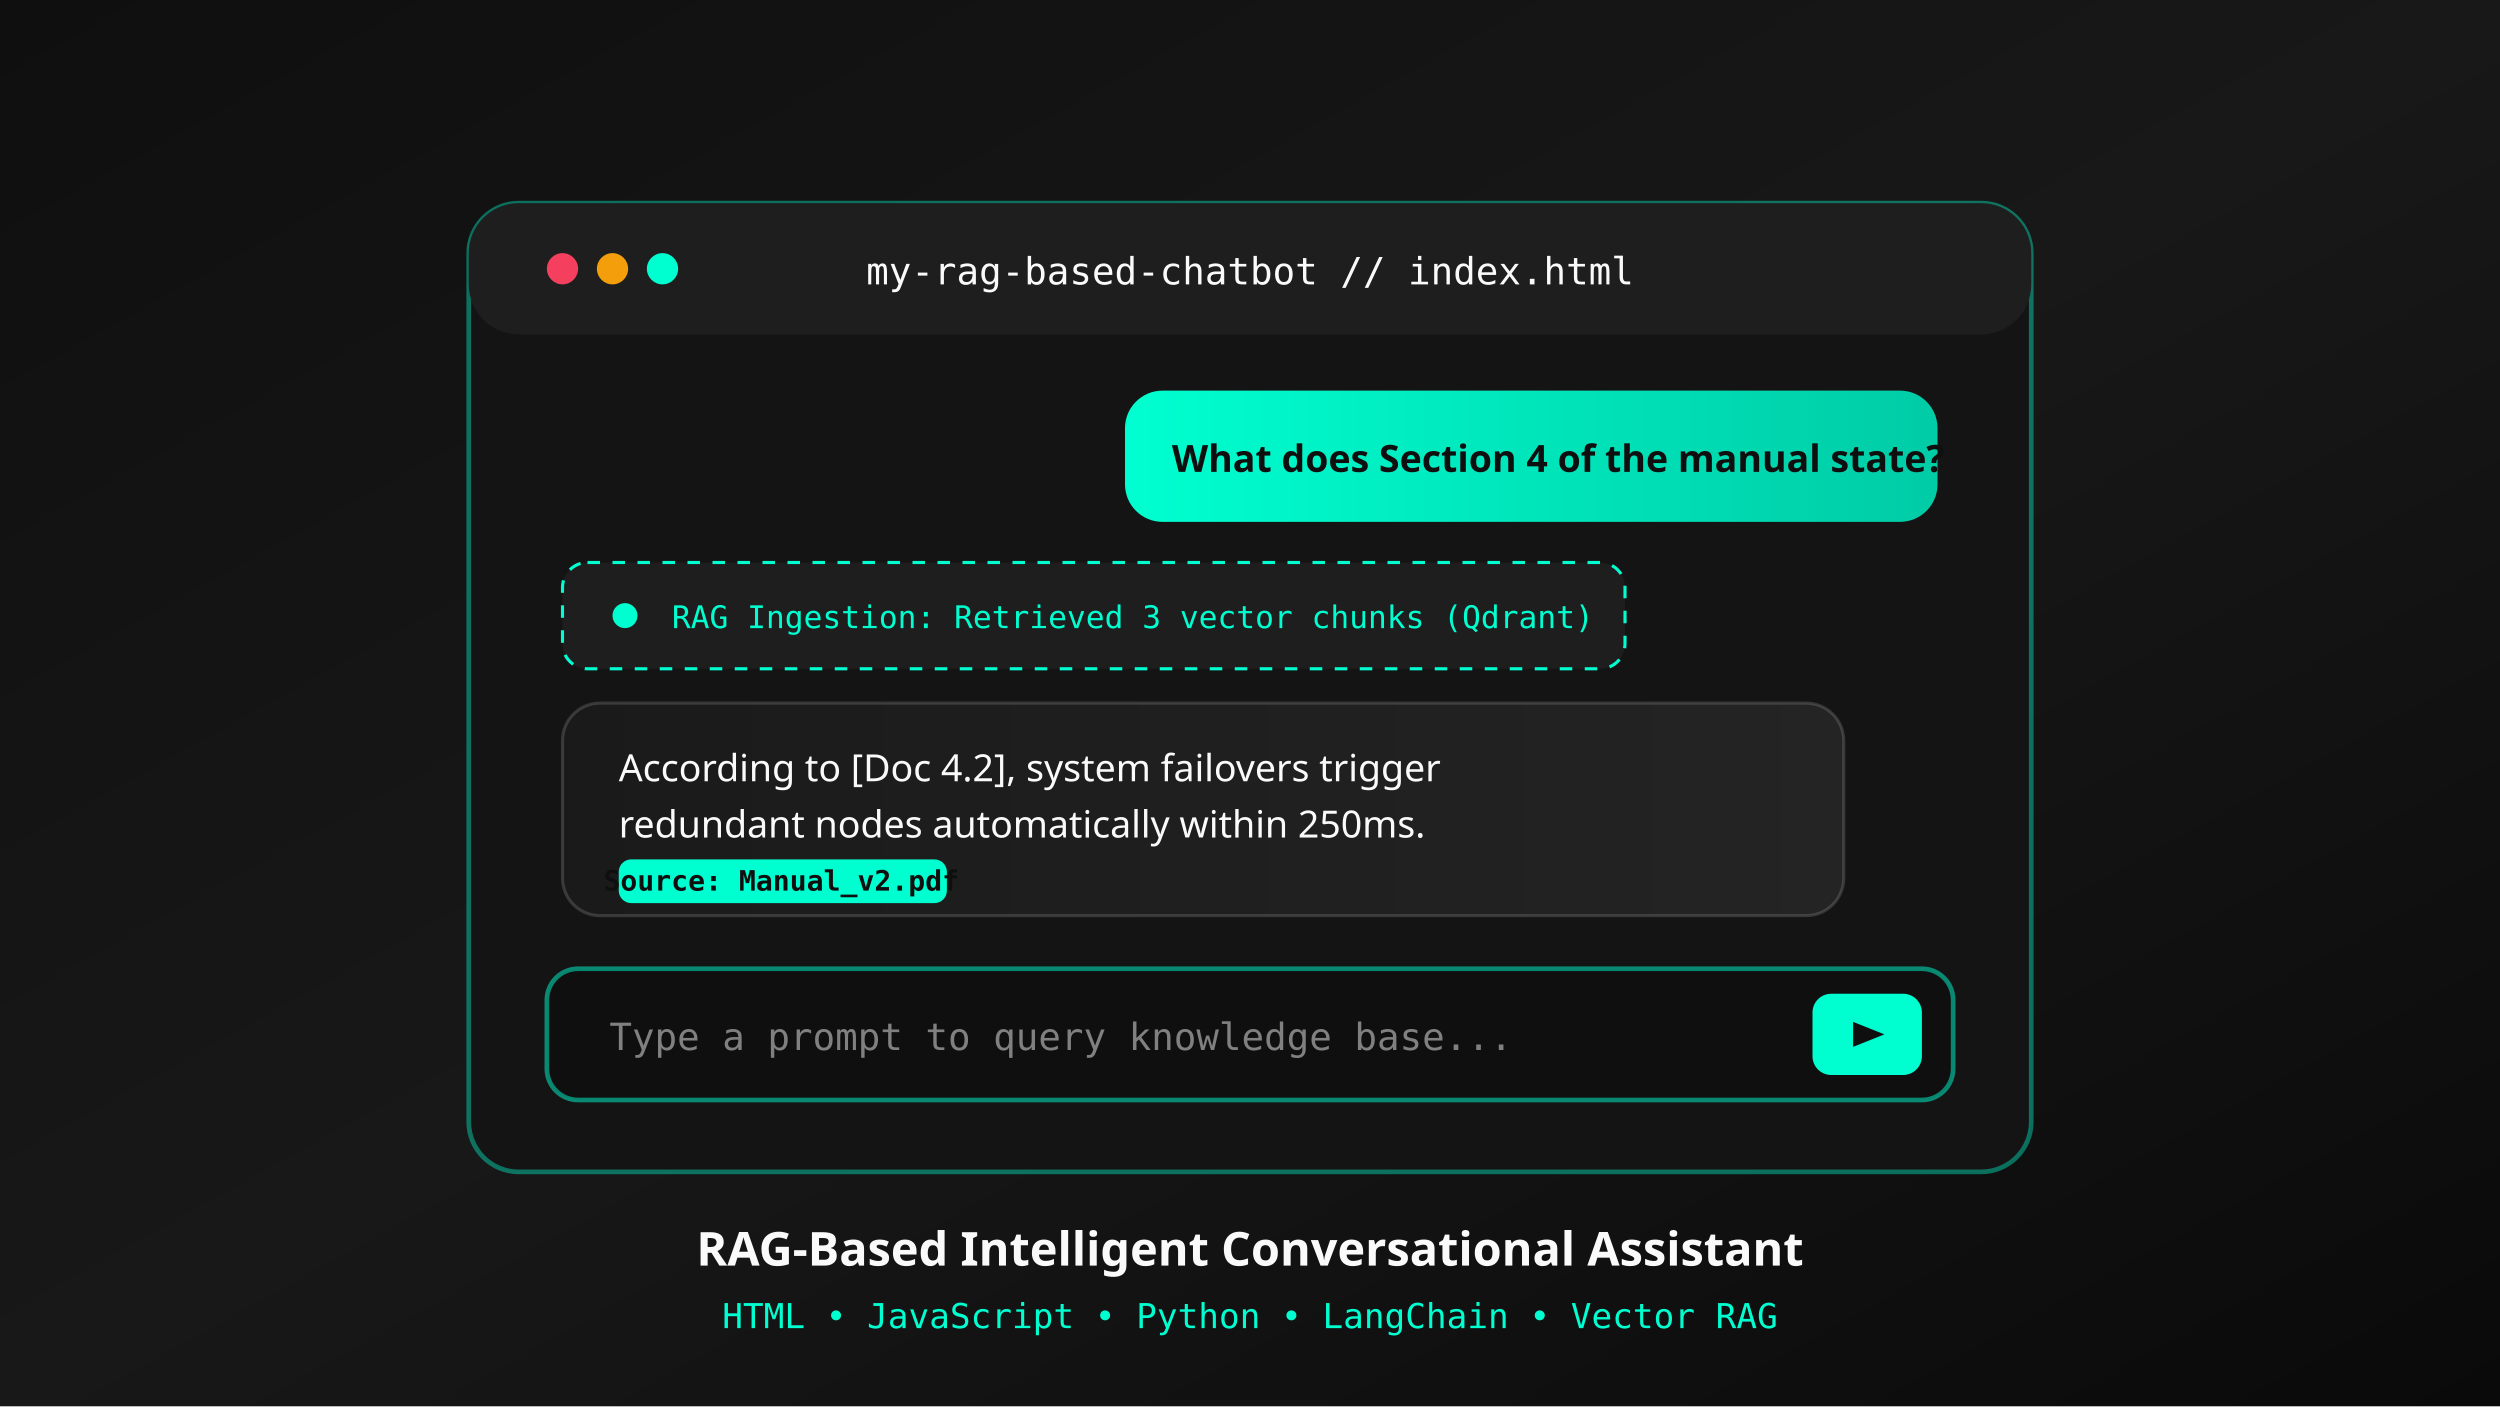
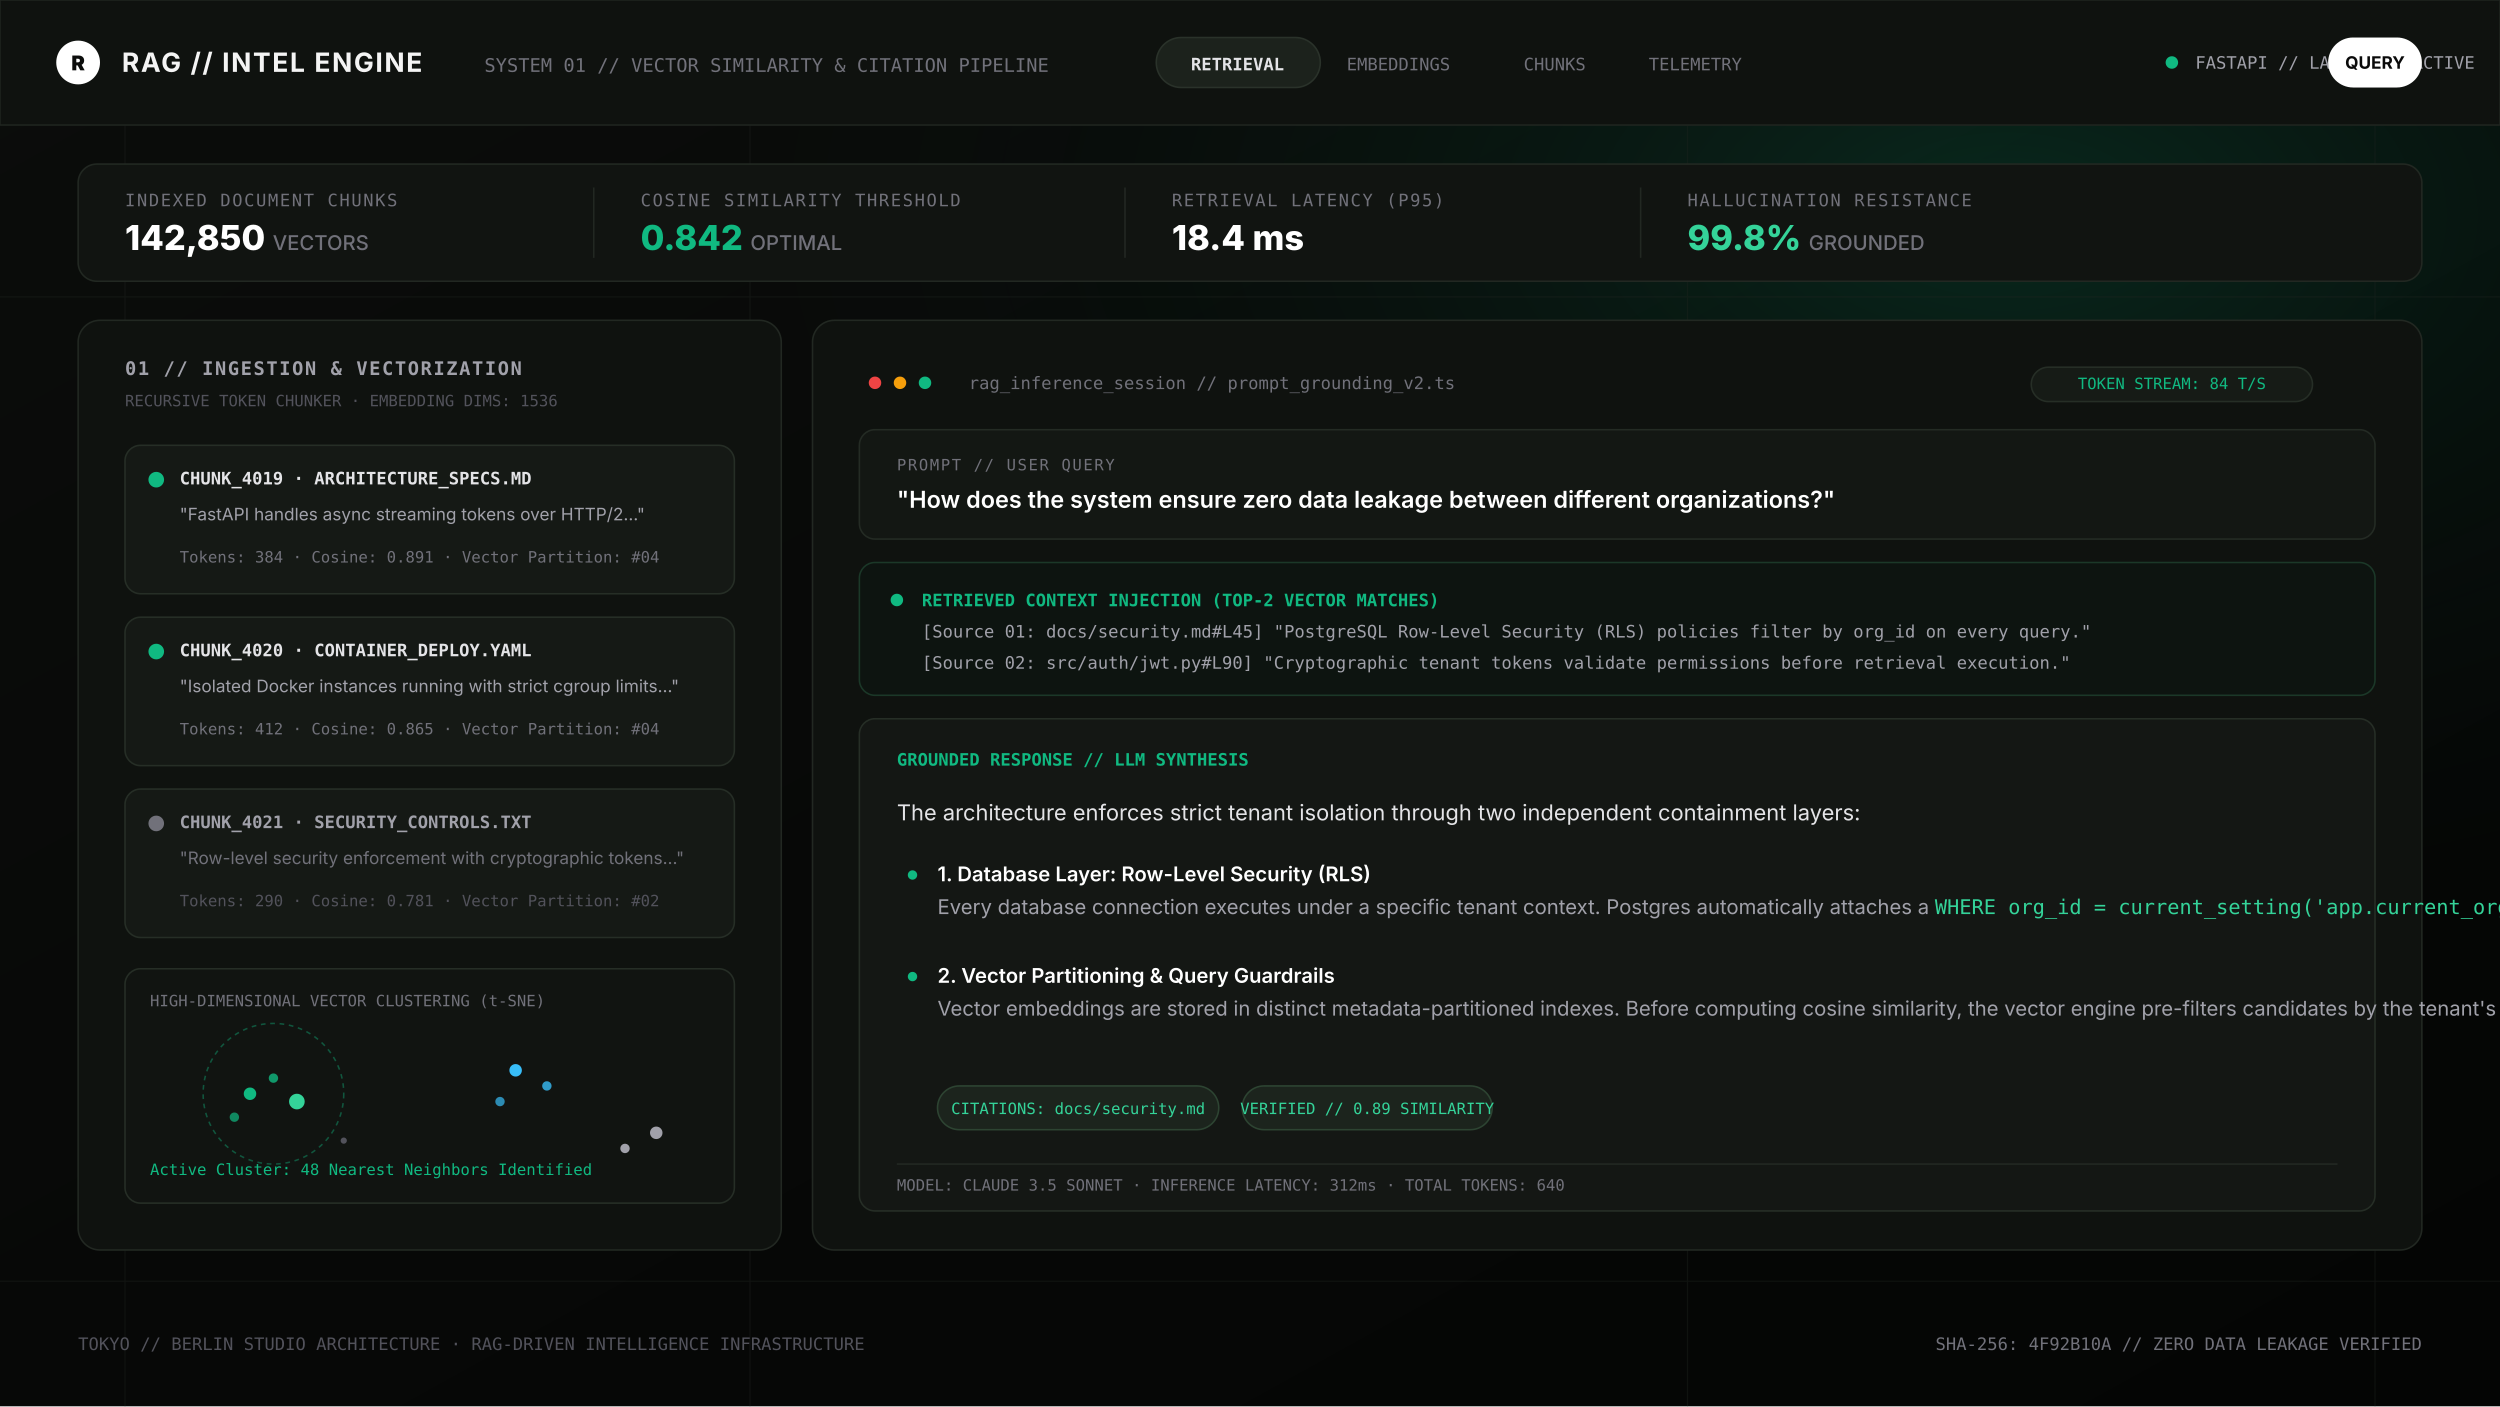
- <svg xmlns="http://www.w3.org/2000/svg" viewBox="0 0 800 450" width="100%" height="100%">
+ <svg xmlns="http://www.w3.org/2000/svg" viewBox="0 0 1600 900" width="100%" height="100%">
  <defs>
-     <linearGradient id="bg-rag-chat" x1="0%" y1="0%" x2="100%" y2="100%">
-       <stop offset="0%" stop-color="#0F0F0F" />
-       <stop offset="50%" stop-color="#181818" />
-       <stop offset="100%" stop-color="#0A0A0A" />
+     <linearGradient id="rag-bg" x1="0%" y1="0%" x2="100%" y2="100%">
+       <stop offset="0%" stop-color="#0B0D0B" />
+       <stop offset="50%" stop-color="#070807" />
+       <stop offset="100%" stop-color="#040504" />
    </linearGradient>
-     <linearGradient id="bubble-user" x1="0%" y1="0%" x2="100%" y2="0%">
-       <stop offset="0%" stop-color="#00FFD0" />
-       <stop offset="100%" stop-color="#00CCA6" />
+     <radialGradient id="rag-glow" cx="80%" cy="15%" r="55%">
+       <stop offset="0%" stop-color="rgba(16, 185, 129, 0.18)" />
+       <stop offset="100%" stop-color="rgba(0,0,0,0)" />
+     </radialGradient>
+     <linearGradient id="card-surface" x1="0%" y1="0%" x2="0%" y2="100%">
+       <stop offset="0%" stop-color="#141714" />
+       <stop offset="100%" stop-color="#0D0F0D" />
    </linearGradient>
-     <linearGradient id="bubble-ai" x1="0%" y1="0%" x2="100%" y2="0%">
-       <stop offset="0%" stop-color="#1A1A1A" />
-       <stop offset="100%" stop-color="#242424" />
+     <linearGradient id="accent-stream" x1="0%" y1="0%" x2="100%" y2="0%">
+       <stop offset="0%" stop-color="#10B981" />
+       <stop offset="50%" stop-color="#34D399" />
+       <stop offset="100%" stop-color="#059669" />
    </linearGradient>
  </defs>
-   <rect width="800" height="450" fill="url(#bg-rag-chat)" />
-   <rect x="150" y="65" width="500" height="310" rx="16" fill="#141414" stroke="#00FFD0" stroke-width="1.5" stroke-opacity="0.4" />
-   <rect x="150" y="65" width="500" height="42" rx="16" fill="#1E1E1E" />
-   <circle cx="180" cy="86" r="5" fill="#f43f5e" />
-   <circle cx="196" cy="86" r="5" fill="#f59e0b" />
-   <circle cx="212" cy="86" r="5" fill="#00FFD0" />
-   <text x="400" y="91" fill="#FAFAFA" font-family="monospace" font-size="12" text-anchor="middle">my-rag-based-chatbot // index.html</text>
-   <rect x="360" y="125" width="260" height="42" rx="12" fill="url(#bubble-user)" />
-   <text x="375" y="151" fill="#0F0F0F" font-family="sans-serif" font-weight="bold" font-size="12">What does Section 4 of the manual state?</text>
-   <rect x="180" y="180" width="340" height="34" rx="8" fill="#1E1E1E" stroke="#00FFD0" stroke-width="1" stroke-dasharray="4" />
-   <circle cx="200" cy="197" r="4" fill="#00FFD0" />
-   <text x="215" y="201" fill="#00FFD0" font-family="monospace" font-size="10">RAG Ingestion: Retrieved 3 vector chunks (Qdrant)</text>
-   <rect x="180" y="225" width="410" height="68" rx="12" fill="url(#bubble-ai)" stroke="rgba(255,255,255,0.15)" stroke-width="1" />
-   <text x="198" y="250" fill="#FAFAFA" font-family="sans-serif" font-size="12">According to [Doc 4.2], system failovers trigger</text>
-   <text x="198" y="268" fill="#FAFAFA" font-family="sans-serif" font-size="12">redundant nodes automatically within 250ms.</text>
-   <rect x="198" y="275" width="105" height="14" rx="4" fill="#00FFD0" />
-   <text x="250" y="285" fill="#0F0F0F" font-family="monospace" font-weight="bold" font-size="9" text-anchor="middle">Source: Manual_v2.pdf</text>
-   <rect x="175" y="310" width="450" height="42" rx="10" fill="#0F0F0F" stroke="#00FFD0" stroke-width="1.5" stroke-opacity="0.5" />
-   <text x="195" y="336" fill="#808080" font-family="monospace" font-size="12">Type a prompt to query knowledge base...</text>
-   <rect x="580" y="318" width="35" height="26" rx="6" fill="#00FFD0" />
-   <polygon points="593,327 603,331 593,335" fill="#0F0F0F" />
-   <text x="400" y="405" fill="#FAFAFA" font-family="sans-serif" font-weight="bold" font-size="15" text-anchor="middle">RAG-Based Intelligent Conversational Assistant</text>
-   <text x="400" y="425" fill="#00FFD0" font-family="monospace" font-size="11" text-anchor="middle">HTML • JavaScript • Python • LangChain • Vector RAG</text>
+   <rect width="1600" height="900" fill="url(#rag-bg)" />
+   <rect width="1600" height="900" fill="url(#rag-glow)" />
+   <g stroke="#1F241F" stroke-width="0.75" opacity="0.4">
+     <line x1="80" y1="0" x2="80" y2="900" />
+     <line x1="480" y1="0" x2="480" y2="900" />
+     <line x1="1080" y1="0" x2="1080" y2="900" />
+     <line x1="1520" y1="0" x2="1520" y2="900" />
+     <line x1="0" y1="80" x2="1600" y2="80" />
+     <line x1="0" y1="190" x2="1600" y2="190" />
+     <line x1="0" y1="820" x2="1600" y2="820" />
+   </g>
+   <rect x="0" y="0" width="1600" height="80" fill="#0F120F" stroke="#1F241F" stroke-width="1" />
+   <circle cx="50" cy="40" r="14" fill="#FFFFFF" />
+   <text x="50" y="45" fill="#0C0D0C" font-family="system-ui, -apple-system, sans-serif" font-weight="900" font-size="13" text-anchor="middle">R</text>
+   <text x="78" y="46" fill="#F4F4F4" font-family="system-ui, -apple-system, sans-serif" font-weight="700" font-size="17" letter-spacing="1">RAG // INTEL ENGINE</text>
+   <text x="310" y="46" fill="#71717A" font-family="ui-monospace, monospace" font-size="12">SYSTEM 01 // VECTOR SIMILARITY &amp; CITATION PIPELINE</text>
+   <rect x="740" y="24" width="105" height="32" rx="16" fill="#1C221C" stroke="#2A322A" stroke-width="1" />
+   <text x="792" y="45" fill="#E4E4E7" font-family="ui-monospace, monospace" font-size="11" font-weight="600" text-anchor="middle">RETRIEVAL</text>
+   <text x="895" y="45" fill="#71717A" font-family="ui-monospace, monospace" font-size="11" text-anchor="middle">EMBEDDINGS</text>
+   <text x="995" y="45" fill="#71717A" font-family="ui-monospace, monospace" font-size="11" text-anchor="middle">CHUNKS</text>
+   <text x="1085" y="45" fill="#71717A" font-family="ui-monospace, monospace" font-size="11" text-anchor="middle">TELEMETRY</text>
+   <circle cx="1390" cy="40" r="4" fill="#10B981" />
+   <text x="1405" y="44" fill="#A1A1AA" font-family="ui-monospace, monospace" font-size="11">FASTAPI // LANGCHAIN ACTIVE</text>
+   <rect x="1490" y="24" width="60" height="32" rx="16" fill="#FFFFFF" />
+   <text x="1520" y="44" fill="#0A0A0A" font-family="system-ui, -apple-system, sans-serif" font-weight="700" font-size="11" text-anchor="middle">QUERY</text>
+   <rect x="50" y="105" width="1500" height="75" rx="12" fill="#111411" stroke="#222822" stroke-width="1" />
+   <g transform="translate(80, 132)">
+     <text x="0" y="0" fill="#71717A" font-family="ui-monospace, monospace" font-size="11" letter-spacing="1">INDEXED DOCUMENT CHUNKS</text>
+     <text x="0" y="28" fill="#FFFFFF" font-family="system-ui, -apple-system, sans-serif" font-weight="800" font-size="22">142,850 <tspan font-size="13" font-weight="500" fill="#71717A">VECTORS</tspan>
+     </text>
+   </g>
+   <line x1="380" y1="120" x2="380" y2="165" stroke="#222822" stroke-width="1" />
+   <g transform="translate(410, 132)">
+     <text x="0" y="0" fill="#71717A" font-family="ui-monospace, monospace" font-size="11" letter-spacing="1">COSINE SIMILARITY THRESHOLD</text>
+     <text x="0" y="28" fill="#10B981" font-family="system-ui, -apple-system, sans-serif" font-weight="800" font-size="22">0.842 <tspan font-size="13" font-weight="500" fill="#71717A">OPTIMAL</tspan>
+     </text>
+   </g>
+   <line x1="720" y1="120" x2="720" y2="165" stroke="#222822" stroke-width="1" />
+   <g transform="translate(750, 132)">
+     <text x="0" y="0" fill="#71717A" font-family="ui-monospace, monospace" font-size="11" letter-spacing="1">RETRIEVAL LATENCY (P95)</text>
+     <text x="0" y="28" fill="#FFFFFF" font-family="system-ui, -apple-system, sans-serif" font-weight="800" font-size="22">18.4 ms</text>
+   </g>
+   <line x1="1050" y1="120" x2="1050" y2="165" stroke="#222822" stroke-width="1" />
+   <g transform="translate(1080, 132)">
+     <text x="0" y="0" fill="#71717A" font-family="ui-monospace, monospace" font-size="11" letter-spacing="1">HALLUCINATION RESISTANCE</text>
+     <text x="0" y="28" fill="#34D399" font-family="system-ui, -apple-system, sans-serif" font-weight="800" font-size="22">99.8% <tspan font-size="13" font-weight="500" fill="#71717A">GROUNDED</tspan>
+     </text>
+   </g>
+   <rect x="50" y="205" width="450" height="595" rx="14" fill="#0F120F" stroke="#222822" stroke-width="1" />
+   <g transform="translate(80, 240)">
+     <text x="0" y="0" fill="#A1A1AA" font-family="ui-monospace, monospace" font-size="12" font-weight="700" letter-spacing="1">01 // INGESTION &amp; VECTORIZATION</text>
+     <text x="0" y="20" fill="#52525B" font-family="ui-monospace, monospace" font-size="10">RECURSIVE TOKEN CHUNKER · EMBEDDING DIMS: 1536</text>
+   </g>
+   <g transform="translate(80, 285)">
+     <rect width="390" height="95" rx="10" fill="#151915" stroke="#262E26" stroke-width="1" />
+     <circle cx="20" cy="22" r="5" fill="#10B981" />
+     <text x="35" y="25" fill="#E4E4E7" font-family="ui-monospace, monospace" font-size="11" font-weight="600">CHUNK_4019 · ARCHITECTURE_SPECS.MD</text>
+     <text x="35" y="48" fill="#A1A1AA" font-family="system-ui, -apple-system, sans-serif" font-size="11">"FastAPI handles async streaming tokens over HTTP/2..."</text>
+     <text x="35" y="75" fill="#71717A" font-family="ui-monospace, monospace" font-size="10">Tokens: 384 · Cosine: 0.891 · Vector Partition: #04</text>
+     <g transform="translate(0, 110)">
+       <rect width="390" height="95" rx="10" fill="#151915" stroke="#262E26" stroke-width="1" />
+       <circle cx="20" cy="22" r="5" fill="#10B981" />
+       <text x="35" y="25" fill="#E4E4E7" font-family="ui-monospace, monospace" font-size="11" font-weight="600">CHUNK_4020 · CONTAINER_DEPLOY.YAML</text>
+       <text x="35" y="48" fill="#A1A1AA" font-family="system-ui, -apple-system, sans-serif" font-size="11">"Isolated Docker instances running with strict cgroup limits..."</text>
+       <text x="35" y="75" fill="#71717A" font-family="ui-monospace, monospace" font-size="10">Tokens: 412 · Cosine: 0.865 · Vector Partition: #04</text>
+     </g>
+     <g transform="translate(0, 220)">
+       <rect width="390" height="95" rx="10" fill="#151915" stroke="#262E26" stroke-width="1" />
+       <circle cx="20" cy="22" r="5" fill="#71717A" />
+       <text x="35" y="25" fill="#A1A1AA" font-family="ui-monospace, monospace" font-size="11" font-weight="600">CHUNK_4021 · SECURITY_CONTROLS.TXT</text>
+       <text x="35" y="48" fill="#71717A" font-family="system-ui, -apple-system, sans-serif" font-size="11">"Row-level security enforcement with cryptographic tokens..."</text>
+       <text x="35" y="75" fill="#52525B" font-family="ui-monospace, monospace" font-size="10">Tokens: 290 · Cosine: 0.781 · Vector Partition: #02</text>
+     </g>
+     <g transform="translate(0, 335)">
+       <rect width="390" height="150" rx="10" fill="#111411" stroke="#262E26" stroke-width="1" />
+       <text x="16" y="24" fill="#71717A" font-family="ui-monospace, monospace" font-size="10">HIGH-DIMENSIONAL VECTOR CLUSTERING (t-SNE)</text>
+       <circle cx="80" cy="80" r="4" fill="#10B981" />
+       <circle cx="95" cy="70" r="3" fill="#10B981" opacity="0.8" />
+       <circle cx="70" cy="95" r="3" fill="#10B981" opacity="0.7" />
+       <circle cx="110" cy="85" r="5" fill="#34D399" />
+       <circle cx="140" cy="110" r="2" fill="#52525B" />
+       <circle cx="250" cy="65" r="4" fill="#38BDF8" />
+       <circle cx="270" cy="75" r="3" fill="#38BDF8" opacity="0.8" />
+       <circle cx="240" cy="85" r="3" fill="#38BDF8" opacity="0.7" />
+       <circle cx="320" cy="115" r="3" fill="#A1A1AA" />
+       <circle cx="340" cy="105" r="4" fill="#A1A1AA" />
+       <circle cx="95" cy="80" r="45" stroke="#10B981" stroke-width="1" stroke-dasharray="3,3" fill="none" opacity="0.4" />
+       <text x="16" y="132" fill="#10B981" font-family="ui-monospace, monospace" font-size="10">Active Cluster: 48 Nearest Neighbors Identified</text>
+     </g>
+   </g>
+   <rect x="520" y="205" width="1030" height="595" rx="14" fill="#0F120F" stroke="#222822" stroke-width="1" />
+   <g transform="translate(550, 235)">
+     <circle cx="10" cy="10" r="4" fill="#EF4444" />
+     <circle cx="26" cy="10" r="4" fill="#F59E0B" />
+     <circle cx="42" cy="10" r="4" fill="#10B981" />
+     <text x="70" y="14" fill="#71717A" font-family="ui-monospace, monospace" font-size="11">rag_inference_session // prompt_grounding_v2.ts</text>
+     <rect x="750" y="0" width="180" height="22" rx="11" fill="#161B16" stroke="#262E26" stroke-width="1" />
+     <text x="840" y="14" fill="#10B981" font-family="ui-monospace, monospace" font-size="10" text-anchor="middle">TOKEN STREAM: 84 T/S</text>
+   </g>
+   <g transform="translate(550, 275)">
+     <rect width="970" height="70" rx="10" fill="#131713" stroke="#242B24" stroke-width="1" />
+     <text x="24" y="26" fill="#71717A" font-family="ui-monospace, monospace" font-size="10" letter-spacing="1">PROMPT // USER QUERY</text>
+     <text x="24" y="50" fill="#FFFFFF" font-family="system-ui, -apple-system, sans-serif" font-weight="600" font-size="15">"How does the system ensure zero data leakage between different organizations?"</text>
+   </g>
+   <g transform="translate(550, 360)">
+     <rect width="970" height="85" rx="10" fill="#0D1410" stroke="#1B3828" stroke-width="1" />
+     <circle cx="24" cy="24" r="4" fill="#10B981" />
+     <text x="40" y="28" fill="#10B981" font-family="ui-monospace, monospace" font-size="11" font-weight="700">RETRIEVED CONTEXT INJECTION (TOP-2 VECTOR MATCHES)</text>
+     <text x="40" y="48" fill="#A1A1AA" font-family="ui-monospace, monospace" font-size="11">[Source 01: docs/security.md#L45] "PostgreSQL Row-Level Security (RLS) policies filter by org_id on every query."</text>
+     <text x="40" y="68" fill="#A1A1AA" font-family="ui-monospace, monospace" font-size="11">[Source 02: src/auth/jwt.py#L90] "Cryptographic tenant tokens validate permissions before retrieval execution."</text>
+   </g>
+   <g transform="translate(550, 460)">
+     <rect width="970" height="315" rx="10" fill="#141714" stroke="#262E26" stroke-width="1" />
+     <text x="24" y="30" fill="#10B981" font-family="ui-monospace, monospace" font-size="11" font-weight="700">GROUNDED RESPONSE // LLM SYNTHESIS</text>
+     <text x="24" y="65" fill="#E4E4E7" font-family="system-ui, -apple-system, sans-serif" font-size="14" font-weight="400">The architecture enforces strict tenant isolation through two independent containment layers:</text>
+     <circle cx="34" cy="100" r="3" fill="#10B981" />
+     <text x="50" y="104" fill="#FFFFFF" font-family="system-ui, -apple-system, sans-serif" font-weight="600" font-size="13">1. Database Layer: Row-Level Security (RLS)</text>
+     <text x="50" y="125" fill="#A1A1AA" font-family="system-ui, -apple-system, sans-serif" font-size="13">Every database connection executes under a specific tenant context. Postgres automatically attaches a <tspan font-family="ui-monospace, monospace" fill="#34D399">WHERE org_id = current_setting('app.current_org')</tspan> clause to all queries, making cross-tenant record leakage mathematically impossible.</text>
+     <circle cx="34" cy="165" r="3" fill="#10B981" />
+     <text x="50" y="169" fill="#FFFFFF" font-family="system-ui, -apple-system, sans-serif" font-weight="600" font-size="13">2. Vector Partitioning &amp; Query Guardrails</text>
+     <text x="50" y="190" fill="#A1A1AA" font-family="system-ui, -apple-system, sans-serif" font-size="13">Vector embeddings are stored in distinct metadata-partitioned indexes. Before computing cosine similarity, the vector engine pre-filters candidates by the tenant's namespace ID.</text>
+     <g transform="translate(50, 235)">
+       <rect width="180" height="28" rx="14" fill="#1C241D" stroke="#2D4432" stroke-width="1" />
+       <text x="90" y="18" fill="#34D399" font-family="ui-monospace, monospace" font-size="10" text-anchor="middle">CITATIONS: docs/security.md</text>
+       <rect x="195" y="0" width="160" height="28" rx="14" fill="#1C241D" stroke="#2D4432" stroke-width="1" />
+       <text x="275" y="18" fill="#34D399" font-family="ui-monospace, monospace" font-size="10" text-anchor="middle">VERIFIED // 0.89 SIMILARITY</text>
+     </g>
+     <line x1="24" y1="285" x2="946" y2="285" stroke="#222822" stroke-width="1" />
+     <text x="24" y="302" fill="#71717A" font-family="ui-monospace, monospace" font-size="10">MODEL: CLAUDE 3.5 SONNET · INFERENCE LATENCY: 312ms · TOTAL TOKENS: 640</text>
+   </g>
+   <g transform="translate(50, 840)">
+     <text x="0" y="24" fill="#52525B" font-family="ui-monospace, monospace" font-size="11">TOKYO // BERLIN STUDIO ARCHITECTURE · RAG-DRIVEN INTELLIGENCE INFRASTRUCTURE</text>
+     <text x="1500" y="24" fill="#71717A" font-family="ui-monospace, monospace" font-size="11" text-anchor="end">SHA-256: 4F92B10A // ZERO DATA LEAKAGE VERIFIED</text>
+   </g>
</svg>
